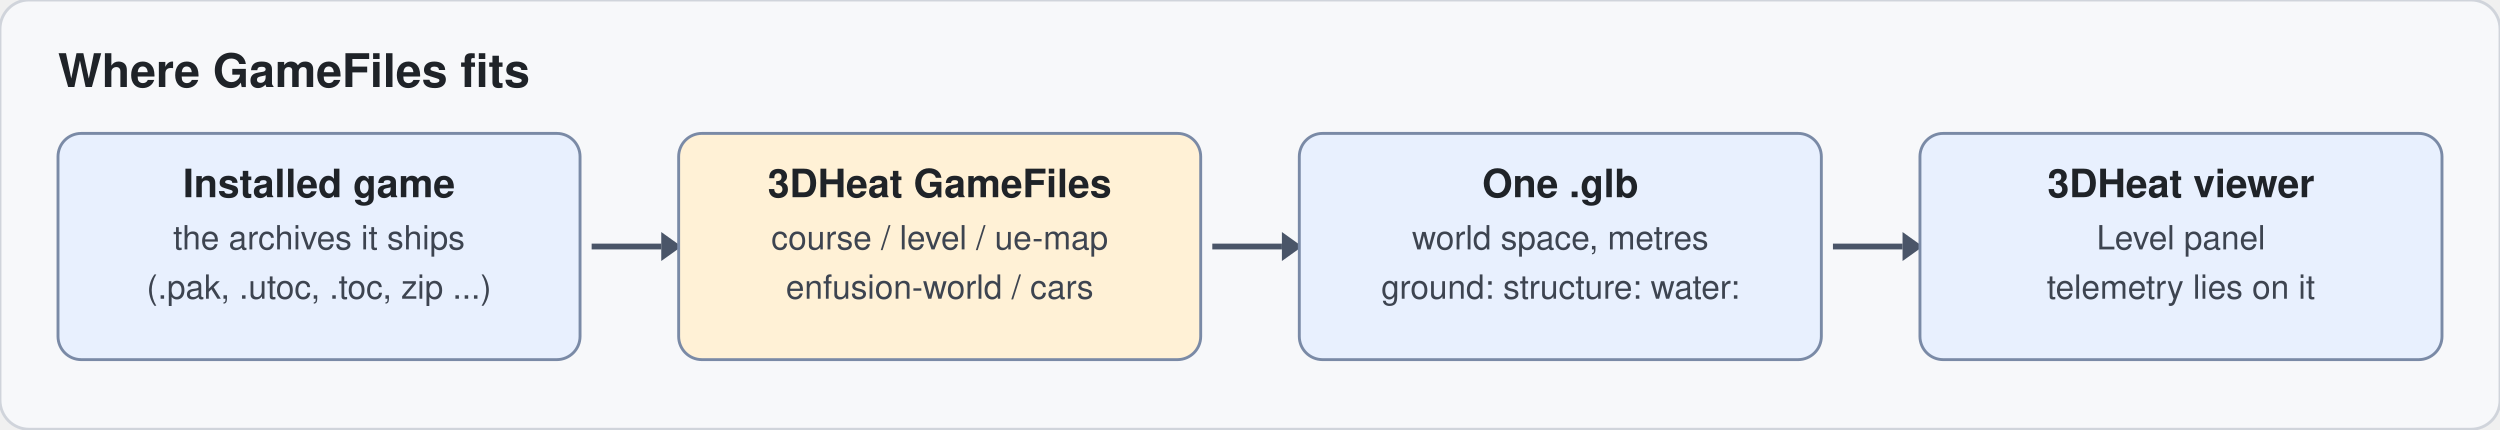
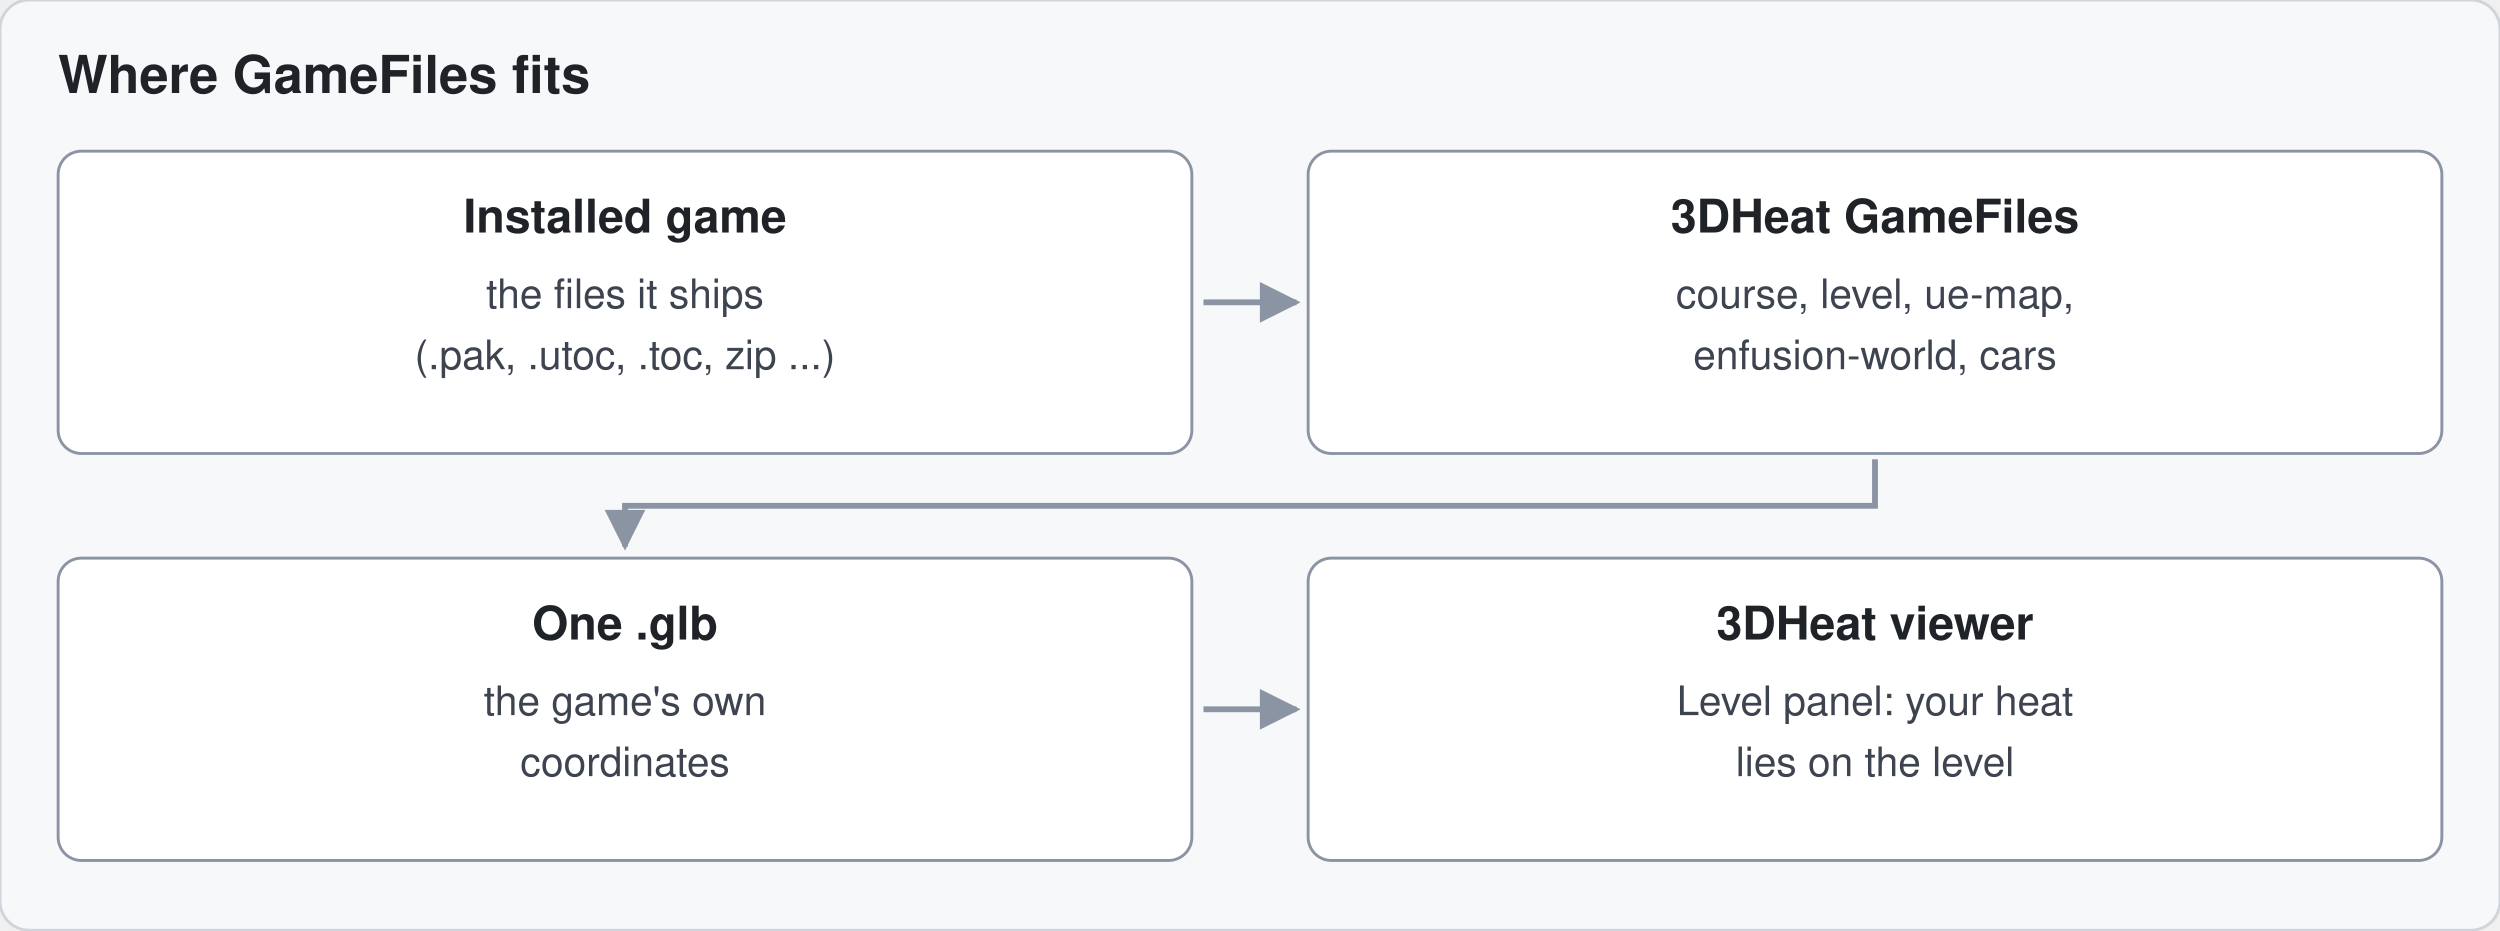
- <svg xmlns="http://www.w3.org/2000/svg" width="862" height="148" viewBox="0 0 862 148" role="img" aria-label="Where GameFiles fits">
-   <rect width="862" height="148" rx="10" fill="#f7f8fa" stroke="#d0d4db" />
-   <text x="20" y="30" font-family="Segoe UI,Helvetica,Arial,sans-serif" font-size="16" font-weight="600" fill="#1f2328">Where GameFiles fits</text>
-   <rect x="20" y="46" width="180" height="78" rx="8" fill="#e8f0fe" stroke="#7a8aa6" />
-   <text x="110.0" y="68" font-family="Segoe UI,Helvetica,Arial,sans-serif" font-size="13.5" font-weight="600" fill="#1f2328" text-anchor="middle">Installed game</text>
-   <text x="110.0" y="86" font-family="Segoe UI,Helvetica,Arial,sans-serif" font-size="11.5" fill="#3d4450" text-anchor="middle">the archives it ships</text>
-   <text x="110.0" y="103" font-family="Segoe UI,Helvetica,Arial,sans-serif" font-size="11.5" fill="#3d4450" text-anchor="middle">(.pak, .utoc, .toc, zip ...)</text>
-   <path d="M204 85.0 H228" stroke="#4a5568" stroke-width="2" />
-   <path d="M228 80.0 L235 85.0 L228 90.0Z" fill="#4a5568" />
-   <rect x="234" y="46" width="180" height="78" rx="8" fill="#fff1d6" stroke="#7a8aa6" />
-   <text x="324.0" y="68" font-family="Segoe UI,Helvetica,Arial,sans-serif" font-size="13.5" font-weight="600" fill="#1f2328" text-anchor="middle">3DHeat GameFiles</text>
-   <text x="324.0" y="86" font-family="Segoe UI,Helvetica,Arial,sans-serif" font-size="11.5" fill="#3d4450" text-anchor="middle">course / level / ue-map</text>
-   <text x="324.0" y="103" font-family="Segoe UI,Helvetica,Arial,sans-serif" font-size="11.5" fill="#3d4450" text-anchor="middle">enfusion-world / cars</text>
-   <path d="M418 85.0 H442" stroke="#4a5568" stroke-width="2" />
-   <path d="M442 80.0 L449 85.0 L442 90.0Z" fill="#4a5568" />
-   <rect x="448" y="46" width="180" height="78" rx="8" fill="#e8f0fe" stroke="#7a8aa6" />
-   <text x="538.0" y="68" font-family="Segoe UI,Helvetica,Arial,sans-serif" font-size="13.5" font-weight="600" fill="#1f2328" text-anchor="middle">One .glb</text>
-   <text x="538.0" y="86" font-family="Segoe UI,Helvetica,Arial,sans-serif" font-size="11.5" fill="#3d4450" text-anchor="middle">world space, metres</text>
-   <text x="538.0" y="103" font-family="Segoe UI,Helvetica,Arial,sans-serif" font-size="11.5" fill="#3d4450" text-anchor="middle">ground: structure: water:</text>
-   <path d="M632 85.0 H656" stroke="#4a5568" stroke-width="2" />
-   <path d="M656 80.0 L663 85.0 L656 90.0Z" fill="#4a5568" />
-   <rect x="662" y="46" width="180" height="78" rx="8" fill="#e8f0fe" stroke="#7a8aa6" />
-   <text x="752.0" y="68" font-family="Segoe UI,Helvetica,Arial,sans-serif" font-size="13.5" font-weight="600" fill="#1f2328" text-anchor="middle">3DHeat viewer</text>
-   <text x="752.0" y="86" font-family="Segoe UI,Helvetica,Arial,sans-serif" font-size="11.5" fill="#3d4450" text-anchor="middle">Level panel</text>
-   <text x="752.0" y="103" font-family="Segoe UI,Helvetica,Arial,sans-serif" font-size="11.5" fill="#3d4450" text-anchor="middle">telemetry lies on it</text>
+ <svg xmlns="http://www.w3.org/2000/svg" width="860" height="320" viewBox="0 0 860 320" role="img" aria-label="Where GameFiles fits">
+   <rect width="860" height="320" rx="10" fill="#f7f8fa" stroke="#d0d4db" />
+   <defs>
+     <marker id="a" viewBox="0 0 10 10" refX="9" refY="5" markerWidth="7" markerHeight="7" orient="auto-start-reverse">
+       <path d="M0,0 L10,5 L0,10 z" fill="#8a94a3" />
+     </marker>
+   </defs>
+   <text x="20" y="32" font-family="Segoe UI,Helvetica,Arial,sans-serif" font-size="18" font-weight="600" fill="#1f2328" text-anchor="start">Where GameFiles fits</text>
+   <rect x="20" y="52" width="390" height="104" rx="8" fill="#ffffff" stroke="#8a94a3" />
+   <text x="215" y="80" font-family="Segoe UI,Helvetica,Arial,sans-serif" font-size="16" font-weight="600" fill="#1f2328" text-anchor="middle">Installed game</text>
+   <text x="215" y="106" font-family="Segoe UI,Helvetica,Arial,sans-serif" font-size="14" font-weight="400" fill="#3d4450" text-anchor="middle">the files it ships</text>
+   <text x="215" y="127" font-family="Segoe UI,Helvetica,Arial,sans-serif" font-size="14" font-weight="400" fill="#3d4450" text-anchor="middle">(.pak, .utoc, .toc, zip ...)</text>
+   <rect x="450" y="52" width="390" height="104" rx="8" fill="#ffffff" stroke="#8a94a3" />
+   <text x="645" y="80" font-family="Segoe UI,Helvetica,Arial,sans-serif" font-size="16" font-weight="600" fill="#1f2328" text-anchor="middle">3DHeat GameFiles</text>
+   <text x="645" y="106" font-family="Segoe UI,Helvetica,Arial,sans-serif" font-size="14" font-weight="400" fill="#3d4450" text-anchor="middle">course, level, ue-map,</text>
+   <text x="645" y="127" font-family="Segoe UI,Helvetica,Arial,sans-serif" font-size="14" font-weight="400" fill="#3d4450" text-anchor="middle">enfusion-world, cars</text>
+   <rect x="20" y="192" width="390" height="104" rx="8" fill="#ffffff" stroke="#8a94a3" />
+   <text x="215" y="220" font-family="Segoe UI,Helvetica,Arial,sans-serif" font-size="16" font-weight="600" fill="#1f2328" text-anchor="middle">One .glb</text>
+   <text x="215" y="246" font-family="Segoe UI,Helvetica,Arial,sans-serif" font-size="14" font-weight="400" fill="#3d4450" text-anchor="middle">the game's own</text>
+   <text x="215" y="267" font-family="Segoe UI,Helvetica,Arial,sans-serif" font-size="14" font-weight="400" fill="#3d4450" text-anchor="middle">coordinates</text>
+   <rect x="450" y="192" width="390" height="104" rx="8" fill="#ffffff" stroke="#8a94a3" />
+   <text x="645" y="220" font-family="Segoe UI,Helvetica,Arial,sans-serif" font-size="16" font-weight="600" fill="#1f2328" text-anchor="middle">3DHeat viewer</text>
+   <text x="645" y="246" font-family="Segoe UI,Helvetica,Arial,sans-serif" font-size="14" font-weight="400" fill="#3d4450" text-anchor="middle">Level panel: your heat</text>
+   <text x="645" y="267" font-family="Segoe UI,Helvetica,Arial,sans-serif" font-size="14" font-weight="400" fill="#3d4450" text-anchor="middle">lies on the level</text>
+   <line x1="414" y1="104.0" x2="446" y2="104.0" stroke="#8a94a3" stroke-width="2" marker-end="url(#a)" />
+   <path d="M645,158 V174 H215 V188" fill="none" stroke="#8a94a3" stroke-width="2" marker-end="url(#a)" />
+   <line x1="414" y1="244.0" x2="446" y2="244.0" stroke="#8a94a3" stroke-width="2" marker-end="url(#a)" />
</svg>
